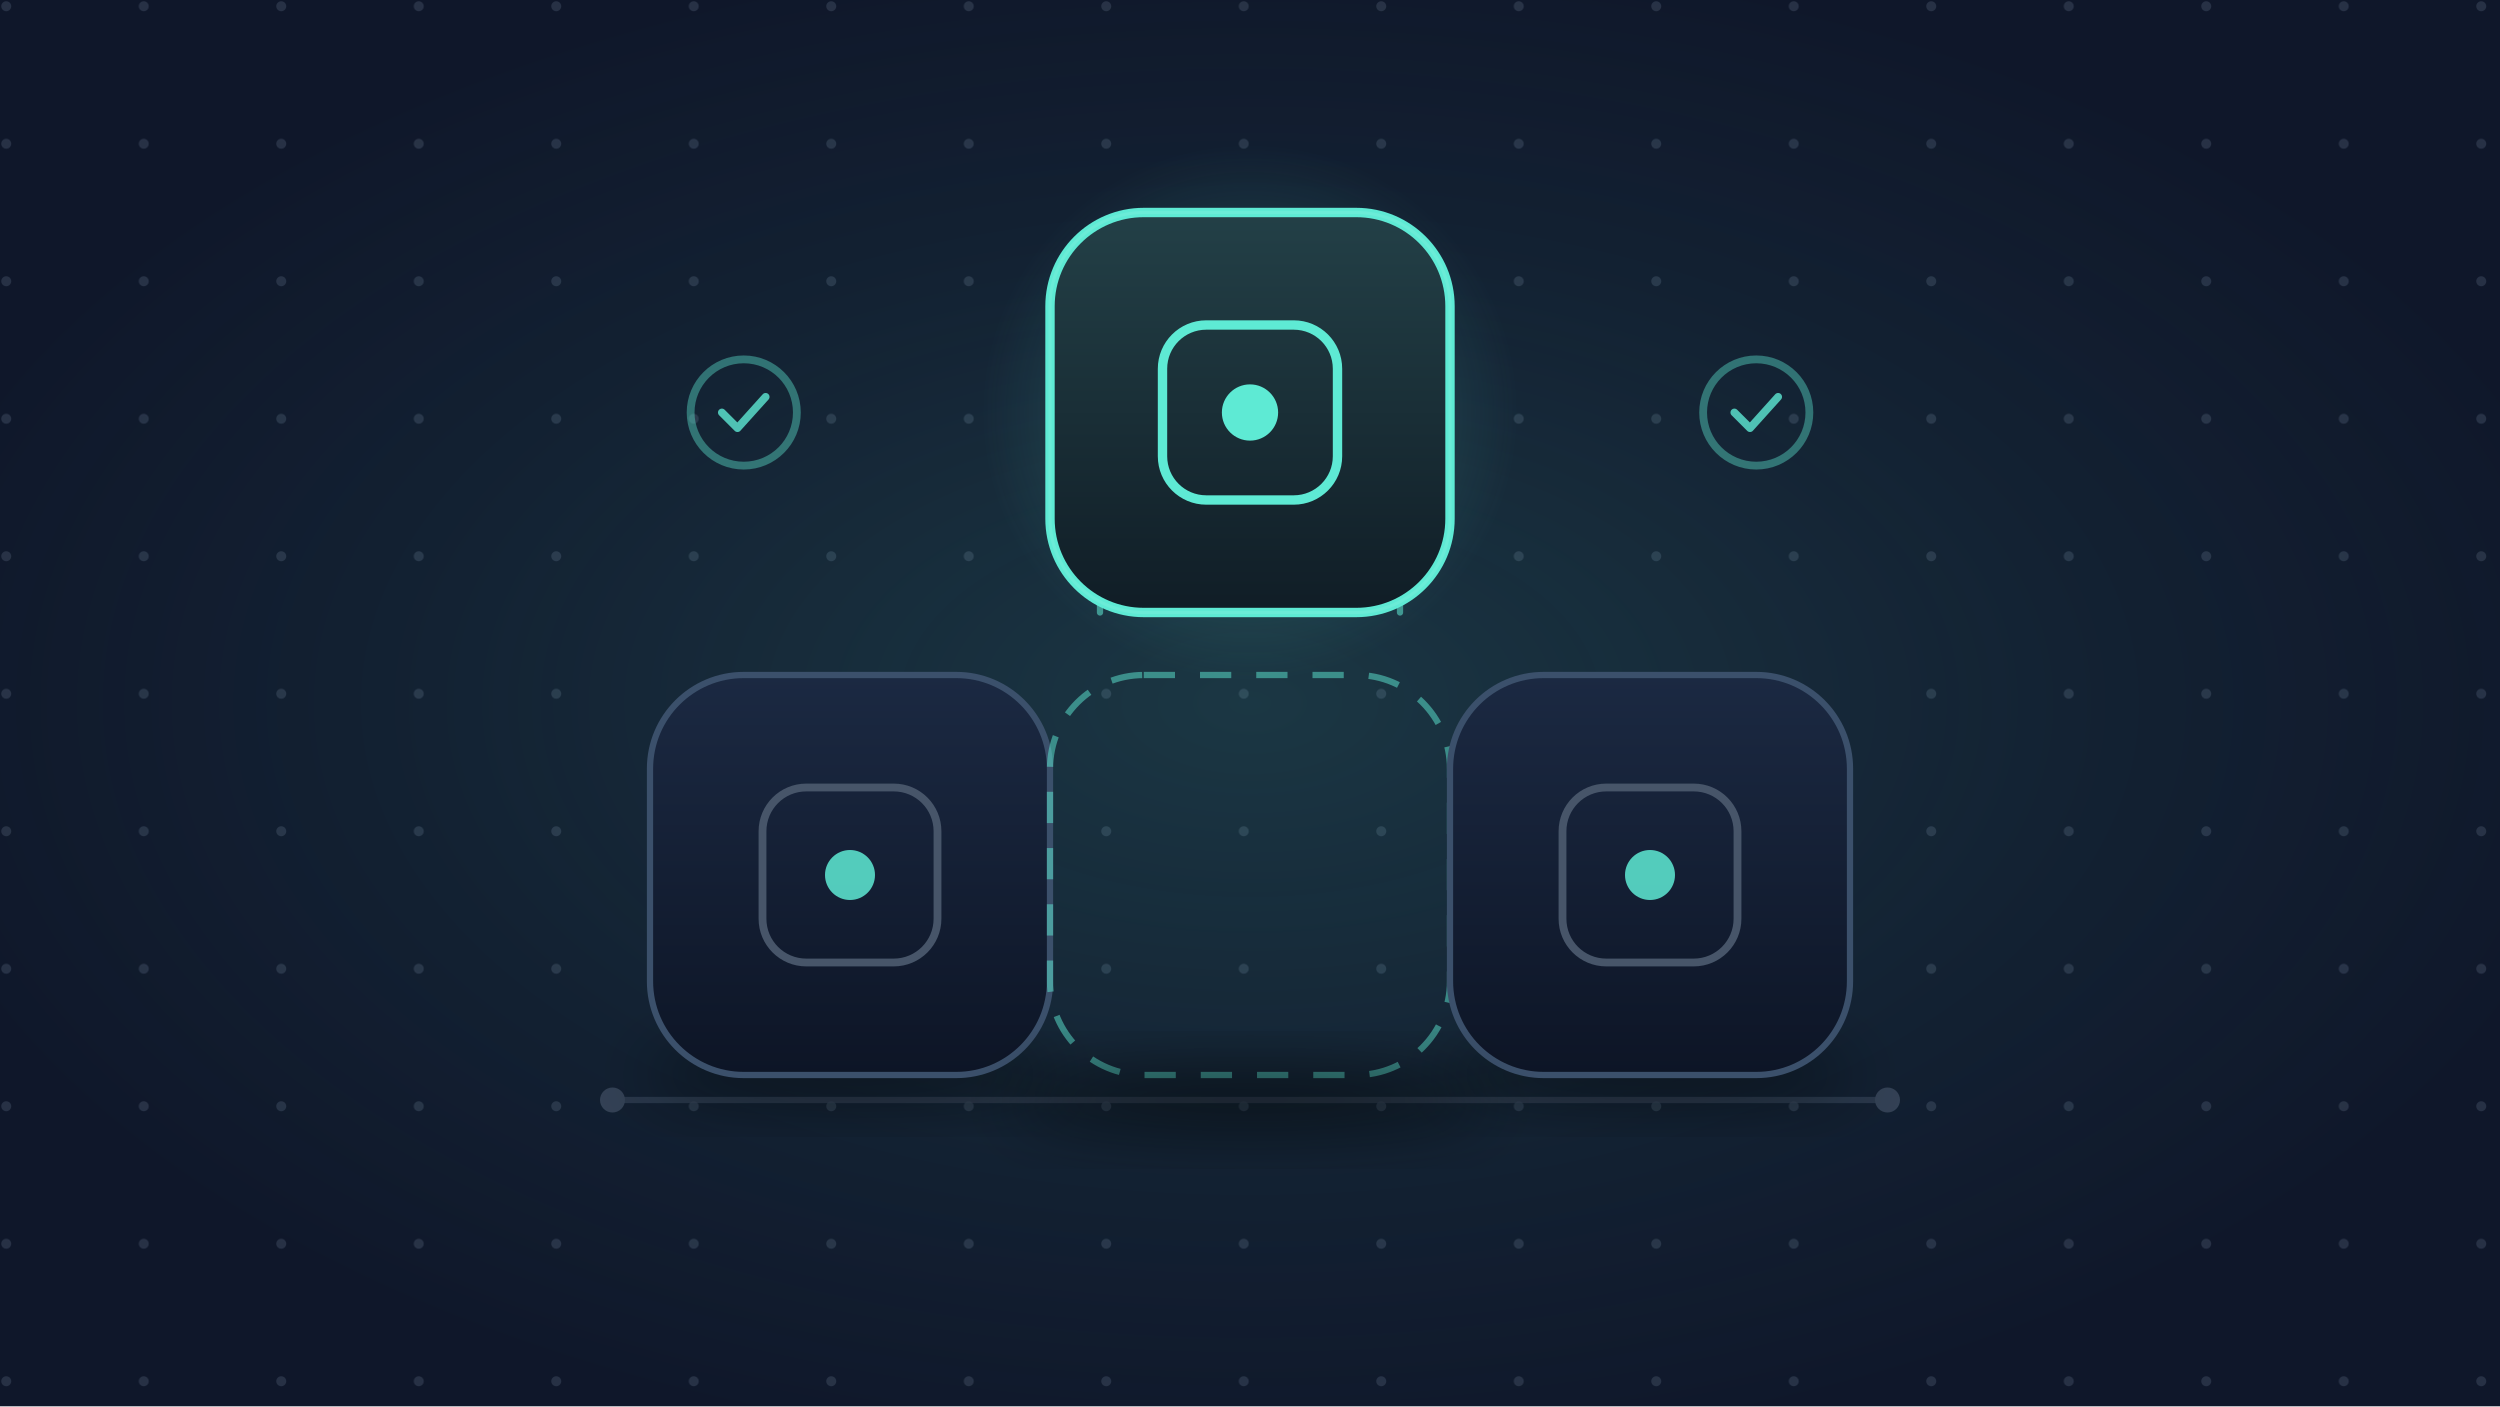
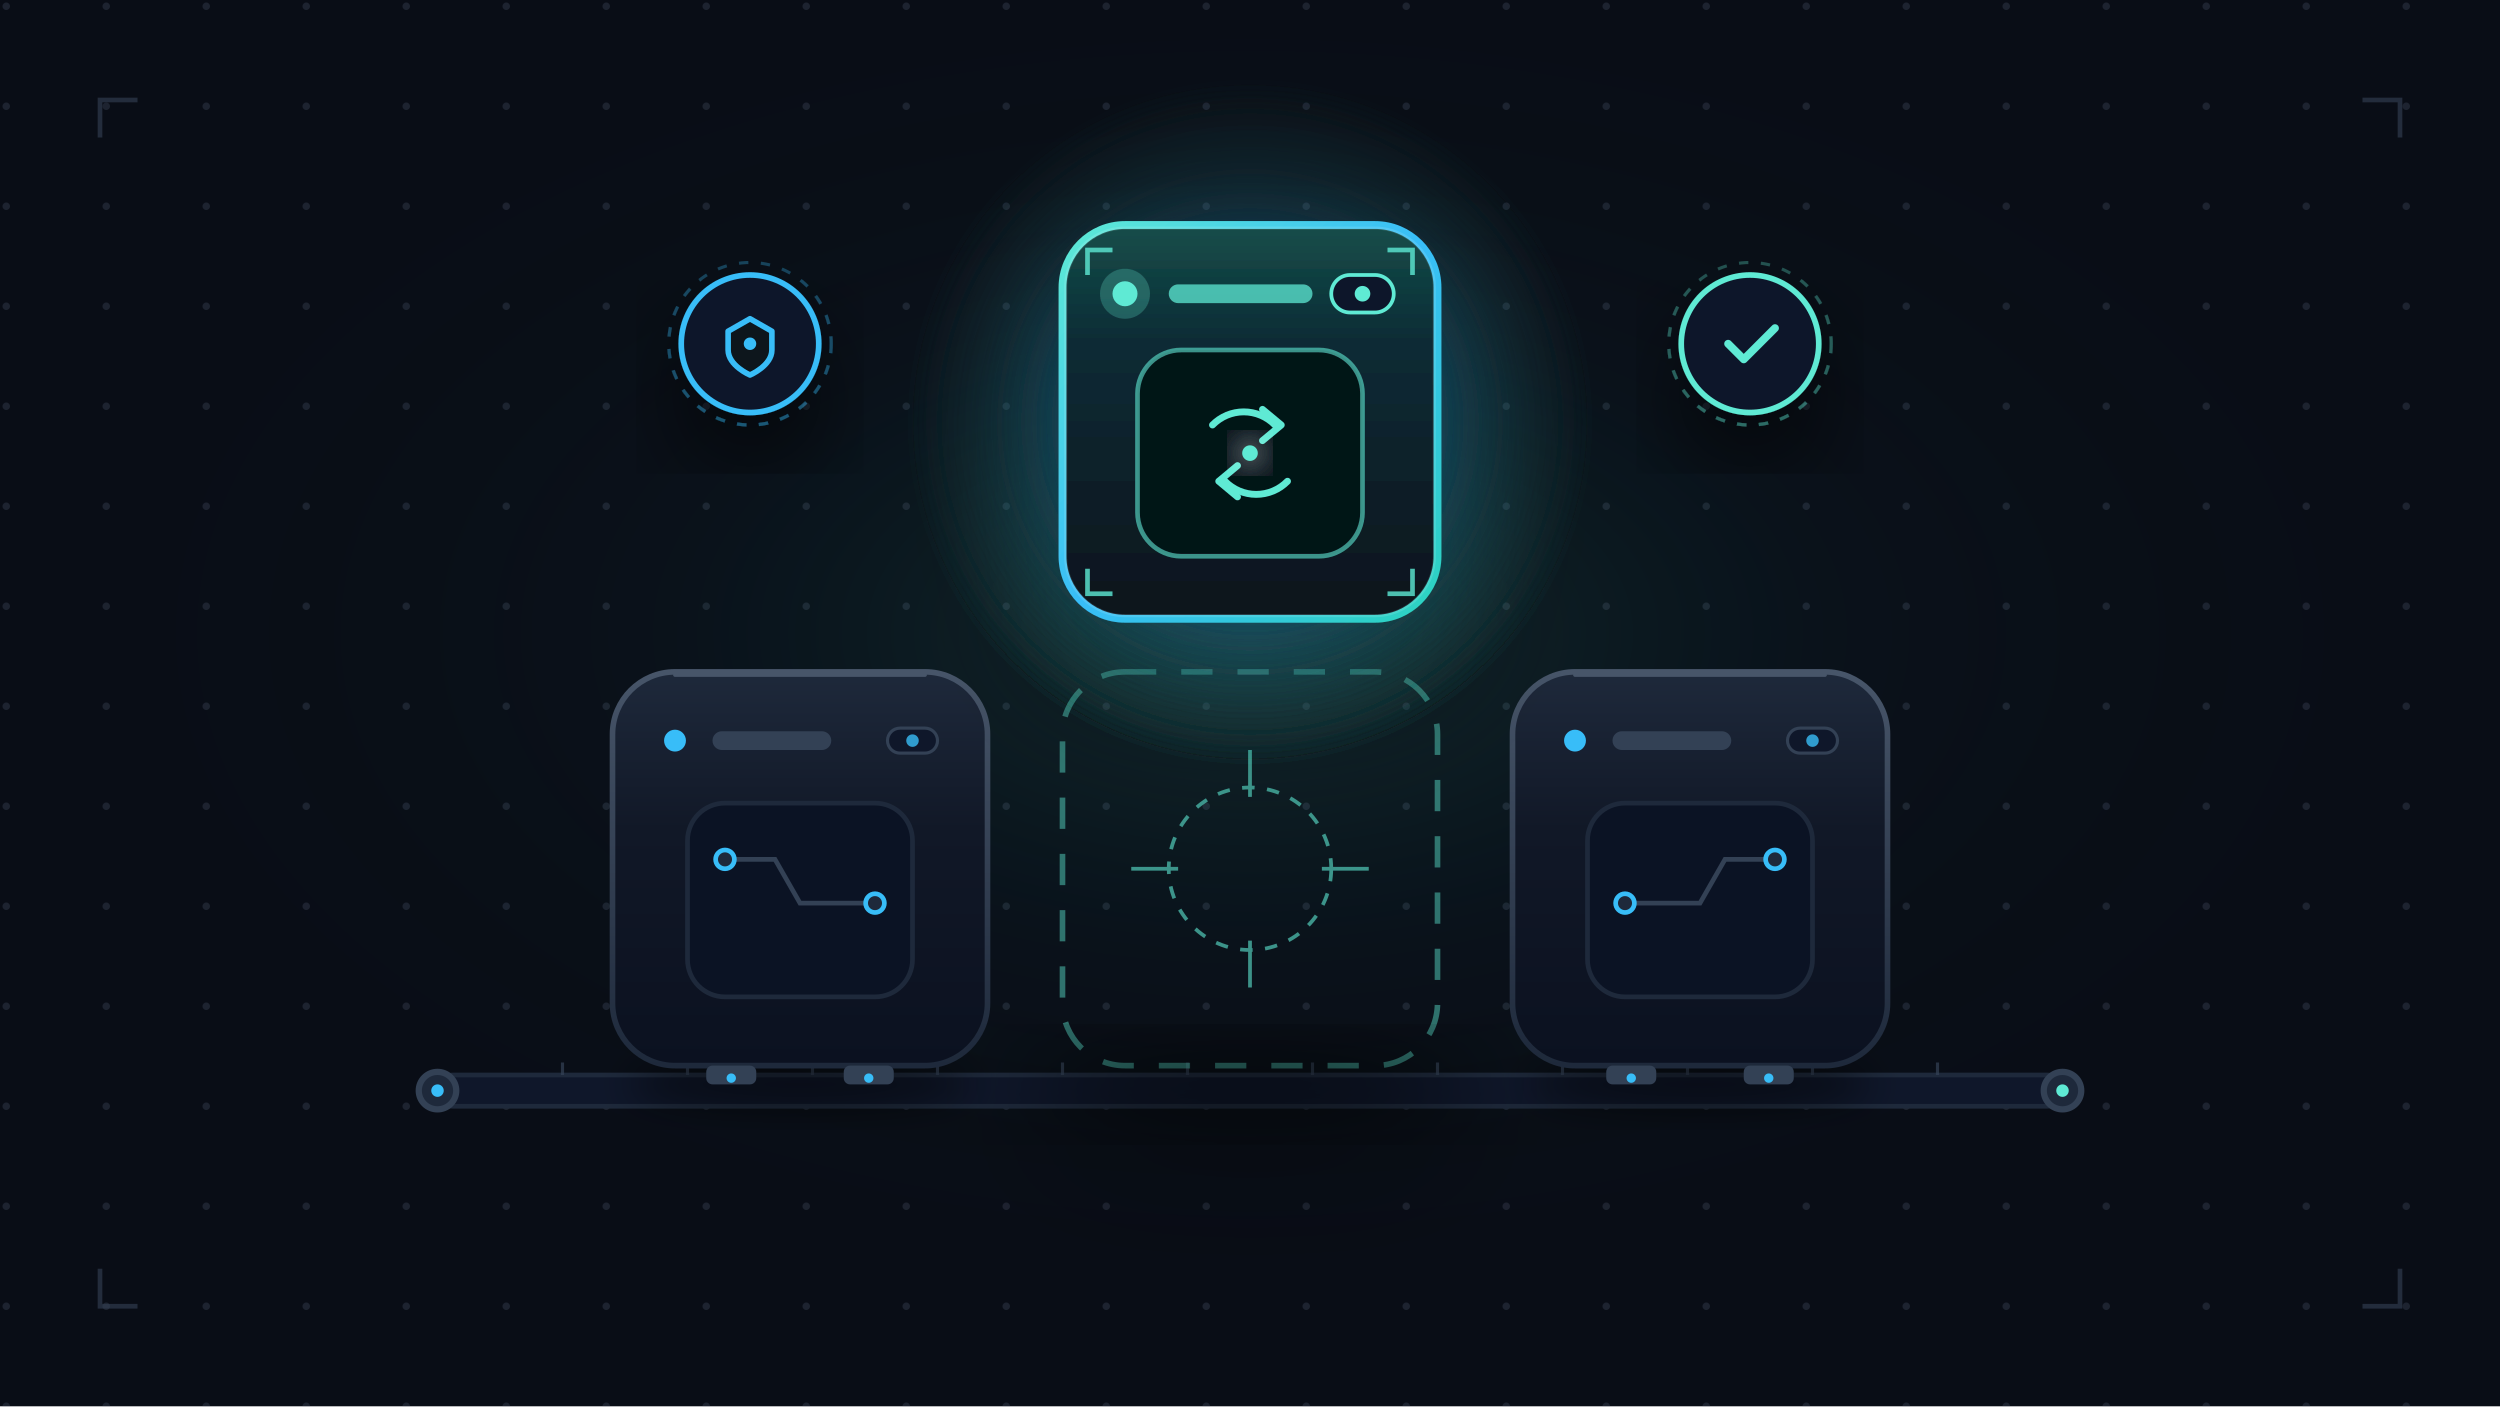
<svg xmlns="http://www.w3.org/2000/svg" width="800" height="450" viewBox="0 0 800 450">
  <defs>
-     <radialGradient id="mo-glow" cx="0.5" cy="0.5" r="0.55">
-       <stop offset="0" stop-color="#5eead4" stop-opacity="0.15" />
-       <stop offset="0.6" stop-color="#5eead4" stop-opacity="0.05" />
-       <stop offset="1" stop-color="#5eead4" stop-opacity="0" />
+     <radialGradient id="molt-ambient" cx="0.5" cy="0.45" r="0.65">
+       <stop offset="0%" stop-color="#5eead4" stop-opacity="0.14" />
+       <stop offset="35%" stop-color="#0f766e" stop-opacity="0.05" />
+       <stop offset="70%" stop-color="#090d16" stop-opacity="0.01" />
+       <stop offset="100%" stop-color="#090d16" stop-opacity="0" />
    </radialGradient>
-     <radialGradient id="mo-lift" cx="0.5" cy="0.5" r="0.5">
-       <stop offset="0" stop-color="#5eead4" stop-opacity="0.28" />
-       <stop offset="1" stop-color="#5eead4" stop-opacity="0" />
+     <radialGradient id="molt-lift-glow" cx="0.5" cy="0.5" r="0.5">
+       <stop offset="0%" stop-color="#5eead4" stop-opacity="0.35" />
+       <stop offset="45%" stop-color="#38bdf8" stop-opacity="0.15" />
+       <stop offset="100%" stop-color="#5eead4" stop-opacity="0" />
    </radialGradient>
-     <linearGradient id="mo-mod" x1="0" y1="0" x2="0" y2="1">
-       <stop offset="0" stop-color="#1b2942" />
-       <stop offset="1" stop-color="#0d1526" />
+     <radialGradient id="bus-glow" cx="0.5" cy="0.5" r="0.5">
+       <stop offset="0%" stop-color="#38bdf8" stop-opacity="0.4" />
+       <stop offset="100%" stop-color="#38bdf8" stop-opacity="0" />
+     </radialGradient>
+     <linearGradient id="mod-docked" x1="0" y1="0" x2="0" y2="1">
+       <stop offset="0%" stop-color="#1e293b" />
+       <stop offset="40%" stop-color="#111827" />
+       <stop offset="100%" stop-color="#0b1120" />
    </linearGradient>
-     <linearGradient id="mo-hot" x1="0" y1="0" x2="0" y2="1">
-       <stop offset="0" stop-color="#234047" />
-       <stop offset="1" stop-color="#101d26" />
+     <linearGradient id="mod-staged" x1="0" y1="0" x2="0" y2="1">
+       <stop offset="0%" stop-color="#134e4a" />
+       <stop offset="30%" stop-color="#0f2b35" />
+       <stop offset="100%" stop-color="#09141c" />
    </linearGradient>
-     <pattern id="mo-dots" width="44" height="44" patternUnits="userSpaceOnUse">
-       <circle cx="2" cy="2" r="1.6" fill="#64748b" opacity="0.28" />
+     <linearGradient id="staged-stroke" x1="0" y1="0" x2="1" y2="1">
+       <stop offset="0%" stop-color="#5eead4" />
+       <stop offset="50%" stop-color="#38bdf8" />
+       <stop offset="100%" stop-color="#2dd4bf" />
+     </linearGradient>
+     <linearGradient id="docked-stroke" x1="0" y1="0" x2="0" y2="1">
+       <stop offset="0%" stop-color="#475569" />
+       <stop offset="100%" stop-color="#1e293b" />
+     </linearGradient>
+     <linearGradient id="rail-grad" x1="0" y1="0" x2="1" y2="0">
+       <stop offset="0%" stop-color="#1e293b" stop-opacity="0" />
+       <stop offset="20%" stop-color="#334155" stop-opacity="0.8" />
+       <stop offset="50%" stop-color="#5eead4" stop-opacity="0.9" />
+       <stop offset="80%" stop-color="#334155" stop-opacity="0.8" />
+       <stop offset="100%" stop-color="#1e293b" stop-opacity="0" />
+     </linearGradient>
+     <linearGradient id="laser-beam" x1="0" y1="0" x2="0" y2="1">
+       <stop offset="0%" stop-color="#5eead4" stop-opacity="0.7" />
+       <stop offset="100%" stop-color="#5eead4" stop-opacity="0.1" />
+     </linearGradient>
+     <pattern id="molt-dots" width="32" height="32" patternUnits="userSpaceOnUse">
+       <circle cx="2" cy="2" r="1.2" fill="#64748b" opacity="0.22" />
    </pattern>
-     <filter id="mo-soft" x="-60%" y="-60%" width="220%" height="220%">
-       <feGaussianBlur stdDeviation="10" />
+     <filter id="molt-soft-shadow" x="-30%" y="-30%" width="160%" height="160%">
+       <feGaussianBlur stdDeviation="16" />
+     </filter>
+     <filter id="molt-core-shadow" x="-20%" y="-20%" width="140%" height="150%">
+       <feDropShadow dx="0" dy="16" stdDeviation="18" flood-color="#000000" flood-opacity="0.75" />
+     </filter>
+     <filter id="molt-bloom" x="-40%" y="-40%" width="180%" height="180%">
+       <feGaussianBlur stdDeviation="6" />
    </filter>
  </defs>
-   <rect width="800" height="450" fill="#0f172a" />
-   <rect width="800" height="450" fill="url(#mo-dots)" />
-   <rect width="800" height="450" fill="url(#mo-glow)" />
-   <line x1="196" y1="352" x2="604" y2="352" stroke="#334155" stroke-width="2" opacity="0.7" />
-   <circle cx="196" cy="352" r="4" fill="#334155" />
-   <circle cx="604" cy="352" r="4" fill="#334155" />
-   <g stroke="#5eead4" stroke-width="2" stroke-dasharray="3 9" stroke-linecap="round" opacity="0.55">
-     <line x1="352" y1="196" x2="352" y2="148" />
-     <line x1="448" y1="196" x2="448" y2="148" />
+   <rect width="800" height="450" fill="#090d16" />
+   <rect width="800" height="450" fill="url(#molt-dots)" />
+   <rect width="800" height="450" fill="url(#molt-ambient)" />
+   <g stroke="#334155" stroke-width="1.5" fill="none" opacity="0.6">
+     <path d="M 32 44 L 32 32 L 44 32" />
+     <path d="M 768 44 L 768 32 L 756 32" />
+     <path d="M 32 406 L 32 418 L 44 418" />
+     <path d="M 768 406 L 768 418 L 756 418" />
  </g>
  <g>
-     <ellipse cx="272" cy="344" rx="66" ry="9" fill="#000000" opacity="0.45" filter="url(#mo-soft)" />
-     <rect x="208" y="216" width="128" height="128" rx="30" fill="url(#mo-mod)" stroke="#3b506b" stroke-width="2" />
-     <rect x="244" y="252" width="56" height="56" rx="14" fill="none" stroke="#475569" stroke-width="2.5" />
-     <circle cx="272" cy="280" r="8" fill="#5eead4" opacity="0.85" />
+     <rect x="140" y="344" width="520" height="10" rx="5" fill="#0f172a" stroke="#1e293b" stroke-width="1.5" />
+     <line x1="150" y1="349" x2="650" y2="349" stroke="url(#rail-grad)" stroke-width="2" />
+     <g stroke="#334155" stroke-width="1" opacity="0.7">
+       <line x1="180" y1="340" x2="180" y2="344" />
+       <line x1="220" y1="340" x2="220" y2="344" />
+       <line x1="260" y1="340" x2="260" y2="344" />
+       <line x1="300" y1="340" x2="300" y2="344" />
+       <line x1="340" y1="340" x2="340" y2="344" />
+       <line x1="380" y1="340" x2="380" y2="344" />
+       <line x1="420" y1="340" x2="420" y2="344" />
+       <line x1="460" y1="340" x2="460" y2="344" />
+       <line x1="500" y1="340" x2="500" y2="344" />
+       <line x1="540" y1="340" x2="540" y2="344" />
+       <line x1="580" y1="340" x2="580" y2="344" />
+       <line x1="620" y1="340" x2="620" y2="344" />
+     </g>
+     <circle cx="140" cy="349" r="6" fill="#1e293b" stroke="#334155" stroke-width="2" />
+     <circle cx="660" cy="349" r="6" fill="#1e293b" stroke="#334155" stroke-width="2" />
+     <circle cx="140" cy="349" r="2" fill="#38bdf8" />
+     <circle cx="660" cy="349" r="2" fill="#5eead4" />
  </g>
-   <rect x="336" y="216" width="128" height="128" rx="30" fill="none" stroke="#5eead4" stroke-width="2" stroke-dasharray="10 8" opacity="0.5" />
-   <g>
-     <ellipse cx="528" cy="344" rx="66" ry="9" fill="#000000" opacity="0.45" filter="url(#mo-soft)" />
-     <rect x="464" y="216" width="128" height="128" rx="30" fill="url(#mo-mod)" stroke="#3b506b" stroke-width="2" />
-     <rect x="500" y="252" width="56" height="56" rx="14" fill="none" stroke="#475569" stroke-width="2.5" />
-     <circle cx="528" cy="280" r="8" fill="#5eead4" opacity="0.85" />
+   <g transform="translate(196, 215)">
+     <ellipse cx="60" cy="132" rx="55" ry="8" fill="#000000" opacity="0.5" filter="url(#molt-bloom)" />
+     <rect x="0" y="0" width="120" height="126" rx="20" fill="url(#mod-docked)" stroke="url(#docked-stroke)" stroke-width="1.8" />
+     <path d="M 20 1 L 100 1" stroke="#475569" stroke-width="1.2" stroke-linecap="round" />
+     <rect x="30" y="126" width="16" height="6" rx="2" fill="#334155" />
+     <rect x="74" y="126" width="16" height="6" rx="2" fill="#334155" />
+     <circle cx="38" cy="130" r="1.5" fill="#38bdf8" />
+     <circle cx="82" cy="130" r="1.5" fill="#38bdf8" />
+     <circle cx="20" cy="22" r="3.5" fill="#38bdf8" />
+     <rect x="32" y="19" width="38" height="6" rx="3" fill="#334155" />
+     <rect x="88" y="18" width="16" height="8" rx="4" fill="#0f172a" stroke="#334155" stroke-width="1" />
+     <circle cx="96" cy="22" r="2" fill="#38bdf8" opacity="0.8" />
+     <rect x="24" y="42" width="72" height="62" rx="12" fill="#0b1324" stroke="#1e293b" stroke-width="1.5" />
+     <path d="M 36 60 L 52 60 L 60 74 L 84 74" fill="none" stroke="#334155" stroke-width="1.5" stroke-linecap="round" />
+     <circle cx="36" cy="60" r="3" fill="#1e293b" stroke="#38bdf8" stroke-width="1.5" />
+     <circle cx="84" cy="74" r="3" fill="#1e293b" stroke="#38bdf8" stroke-width="1.5" />
  </g>
-   <g>
-     <ellipse cx="400" cy="352" rx="76" ry="10" fill="#000000" opacity="0.5" filter="url(#mo-soft)" />
-     <circle cx="400" cy="132" r="86" fill="url(#mo-lift)" />
-     <rect x="336" y="68" width="128" height="128" rx="30" fill="url(#mo-hot)" stroke="#5eead4" stroke-width="3" />
-     <rect x="336" y="68" width="128" height="128" rx="30" fill="none" stroke="#ffffff" stroke-opacity="0.08" stroke-width="1" />
-     <rect x="372" y="104" width="56" height="56" rx="14" fill="none" stroke="#5eead4" stroke-width="3" />
-     <circle cx="400" cy="132" r="9" fill="#5eead4" />
+   <g transform="translate(340, 215)">
+     <rect x="0" y="0" width="120" height="126" rx="20" fill="none" stroke="#5eead4" stroke-width="1.8" stroke-dasharray="10 8" stroke-opacity="0.45" />
+     <g stroke="#5eead4" stroke-width="1.2" opacity="0.6">
+       <circle cx="60" cy="63" r="26" fill="none" stroke-dasharray="4 4" />
+       <line x1="60" y1="25" x2="60" y2="40" />
+       <line x1="60" y1="86" x2="60" y2="101" />
+       <line x1="22" y1="63" x2="37" y2="63" />
+       <line x1="83" y1="63" x2="98" y2="63" />
+     </g>
+     <line x1="16" y1="0" x2="16" y2="-75" stroke="url(#laser-beam)" stroke-width="2" stroke-dasharray="4 6" />
+     <line x1="104" y1="0" x2="104" y2="-75" stroke="url(#laser-beam)" stroke-width="2" stroke-dasharray="4 6" />
  </g>
-   <g stroke="#5eead4" stroke-width="2.5" stroke-linecap="round" stroke-linejoin="round" fill="none" opacity="0.8">
-     <circle cx="238" cy="132" r="17" stroke-opacity="0.5" />
-     <path d="M231 132 l5 5 l9 -10" />
-     <circle cx="562" cy="132" r="17" stroke-opacity="0.5" />
-     <path d="M555 132 l5 5 l9 -10" />
+   <g transform="translate(484, 215)">
+     <ellipse cx="60" cy="132" rx="55" ry="8" fill="#000000" opacity="0.5" filter="url(#molt-bloom)" />
+     <rect x="0" y="0" width="120" height="126" rx="20" fill="url(#mod-docked)" stroke="url(#docked-stroke)" stroke-width="1.8" />
+     <path d="M 20 1 L 100 1" stroke="#475569" stroke-width="1.2" stroke-linecap="round" />
+     <rect x="30" y="126" width="16" height="6" rx="2" fill="#334155" />
+     <rect x="74" y="126" width="16" height="6" rx="2" fill="#334155" />
+     <circle cx="38" cy="130" r="1.5" fill="#38bdf8" />
+     <circle cx="82" cy="130" r="1.5" fill="#38bdf8" />
+     <circle cx="20" cy="22" r="3.5" fill="#38bdf8" />
+     <rect x="32" y="19" width="38" height="6" rx="3" fill="#334155" />
+     <rect x="88" y="18" width="16" height="8" rx="4" fill="#0f172a" stroke="#334155" stroke-width="1" />
+     <circle cx="96" cy="22" r="2" fill="#38bdf8" opacity="0.8" />
+     <rect x="24" y="42" width="72" height="62" rx="12" fill="#0b1324" stroke="#1e293b" stroke-width="1.5" />
+     <path d="M 36 74 L 60 74 L 68 60 L 84 60" fill="none" stroke="#334155" stroke-width="1.5" stroke-linecap="round" />
+     <circle cx="36" cy="74" r="3" fill="#1e293b" stroke="#38bdf8" stroke-width="1.5" />
+     <circle cx="84" cy="60" r="3" fill="#1e293b" stroke="#38bdf8" stroke-width="1.5" />
+   </g>
+   <g transform="translate(340, 72)" filter="url(#molt-core-shadow)">
+     <circle cx="60" cy="63" r="110" fill="url(#molt-lift-glow)" />
+     <ellipse cx="60" cy="275" rx="72" ry="12" fill="#000000" opacity="0.6" filter="url(#molt-soft-shadow)" />
+     <rect x="0" y="0" width="120" height="126" rx="20" fill="url(#mod-staged)" stroke="url(#staged-stroke)" stroke-width="2.5" />
+     <rect x="1" y="1" width="118" height="124" rx="19" fill="none" stroke="#ffffff" stroke-width="1" stroke-opacity="0.12" />
+     <circle cx="20" cy="22" r="4" fill="#5eead4" />
+     <circle cx="20" cy="22" r="8" fill="#5eead4" opacity="0.25" />
+     <rect x="34" y="19" width="46" height="6" rx="3" fill="#5eead4" opacity="0.75" />
+     <rect x="86" y="16" width="20" height="12" rx="6" fill="#0f172a" stroke="#5eead4" stroke-width="1.2" />
+     <circle cx="96" cy="22" r="2.5" fill="#5eead4" />
+     <g transform="translate(24, 40)">
+       <rect x="0" y="0" width="72" height="66" rx="14" fill="#061219" stroke="#5eead4" stroke-width="1.5" stroke-opacity="0.6" />
+       <g stroke="#5eead4" stroke-width="2.2" stroke-linecap="round" stroke-linejoin="round" fill="none">
+         <path d="M 44 24 A 14 14 0 0 0 24 24" />
+         <path d="M 40 19 L 46 24 L 40 29" />
+         <path d="M 28 42 A 14 14 0 0 0 48 42" />
+         <path d="M 32 47 L 26 42 L 32 37" />
+       </g>
+       <circle cx="36" cy="33" r="4" fill="#ffffff" filter="url(#molt-bloom)" />
+       <circle cx="36" cy="33" r="2.5" fill="#5eead4" />
+     </g>
+     <g stroke="#5eead4" stroke-width="1.5" fill="none" opacity="0.8">
+       <path d="M 8 16 L 8 8 L 16 8" />
+       <path d="M 112 16 L 112 8 L 104 8" />
+       <path d="M 8 110 L 8 118 L 16 118" />
+       <path d="M 112 110 L 112 118 L 104 118" />
+     </g>
+   </g>
+   <g transform="translate(240, 110)" filter="url(#molt-core-shadow)">
+     <circle cx="0" cy="0" r="22" fill="#0f172a" stroke="#38bdf8" stroke-width="1.8" />
+     <circle cx="0" cy="0" r="26" fill="none" stroke="#38bdf8" stroke-width="1" stroke-opacity="0.3" stroke-dasharray="3 4" />
+     <path d="M 0 -8 L 7 -4 L 7 2 C 7 7 0 10 0 10 C 0 10 -7 7 -7 2 L -7 -4 Z" fill="#09141c" stroke="#38bdf8" stroke-width="1.8" stroke-linejoin="round" />
+     <circle cx="0" cy="0" r="2" fill="#38bdf8" />
+   </g>
+   <g transform="translate(560, 110)" filter="url(#molt-core-shadow)">
+     <circle cx="0" cy="0" r="22" fill="#0f172a" stroke="#5eead4" stroke-width="1.8" />
+     <circle cx="0" cy="0" r="26" fill="none" stroke="#5eead4" stroke-width="1" stroke-opacity="0.3" stroke-dasharray="3 4" />
+     <path d="M -7 0 L -2 5 L 8 -5" fill="none" stroke="#5eead4" stroke-width="2.5" stroke-linecap="round" stroke-linejoin="round" />
  </g>
</svg>
